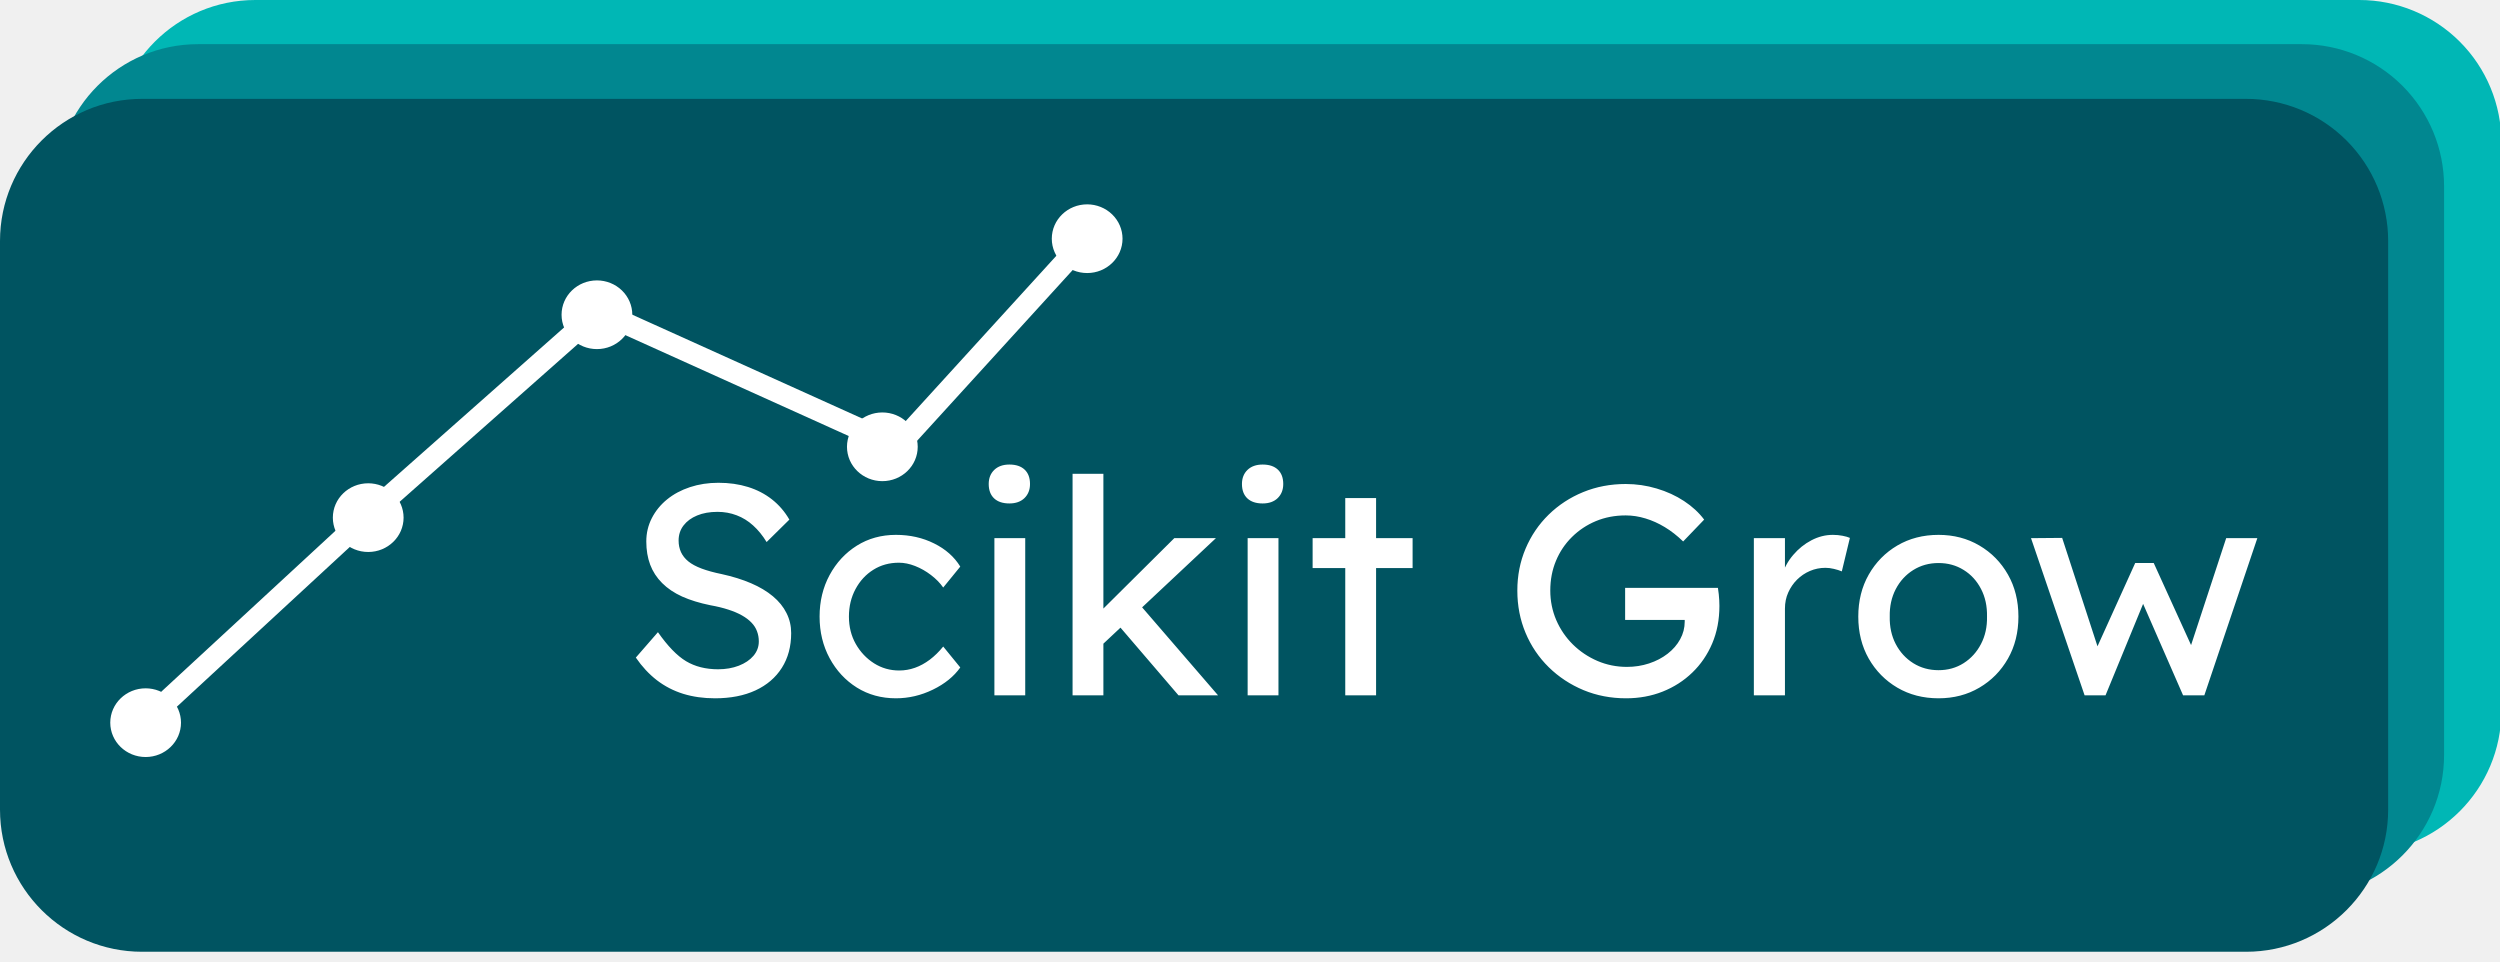
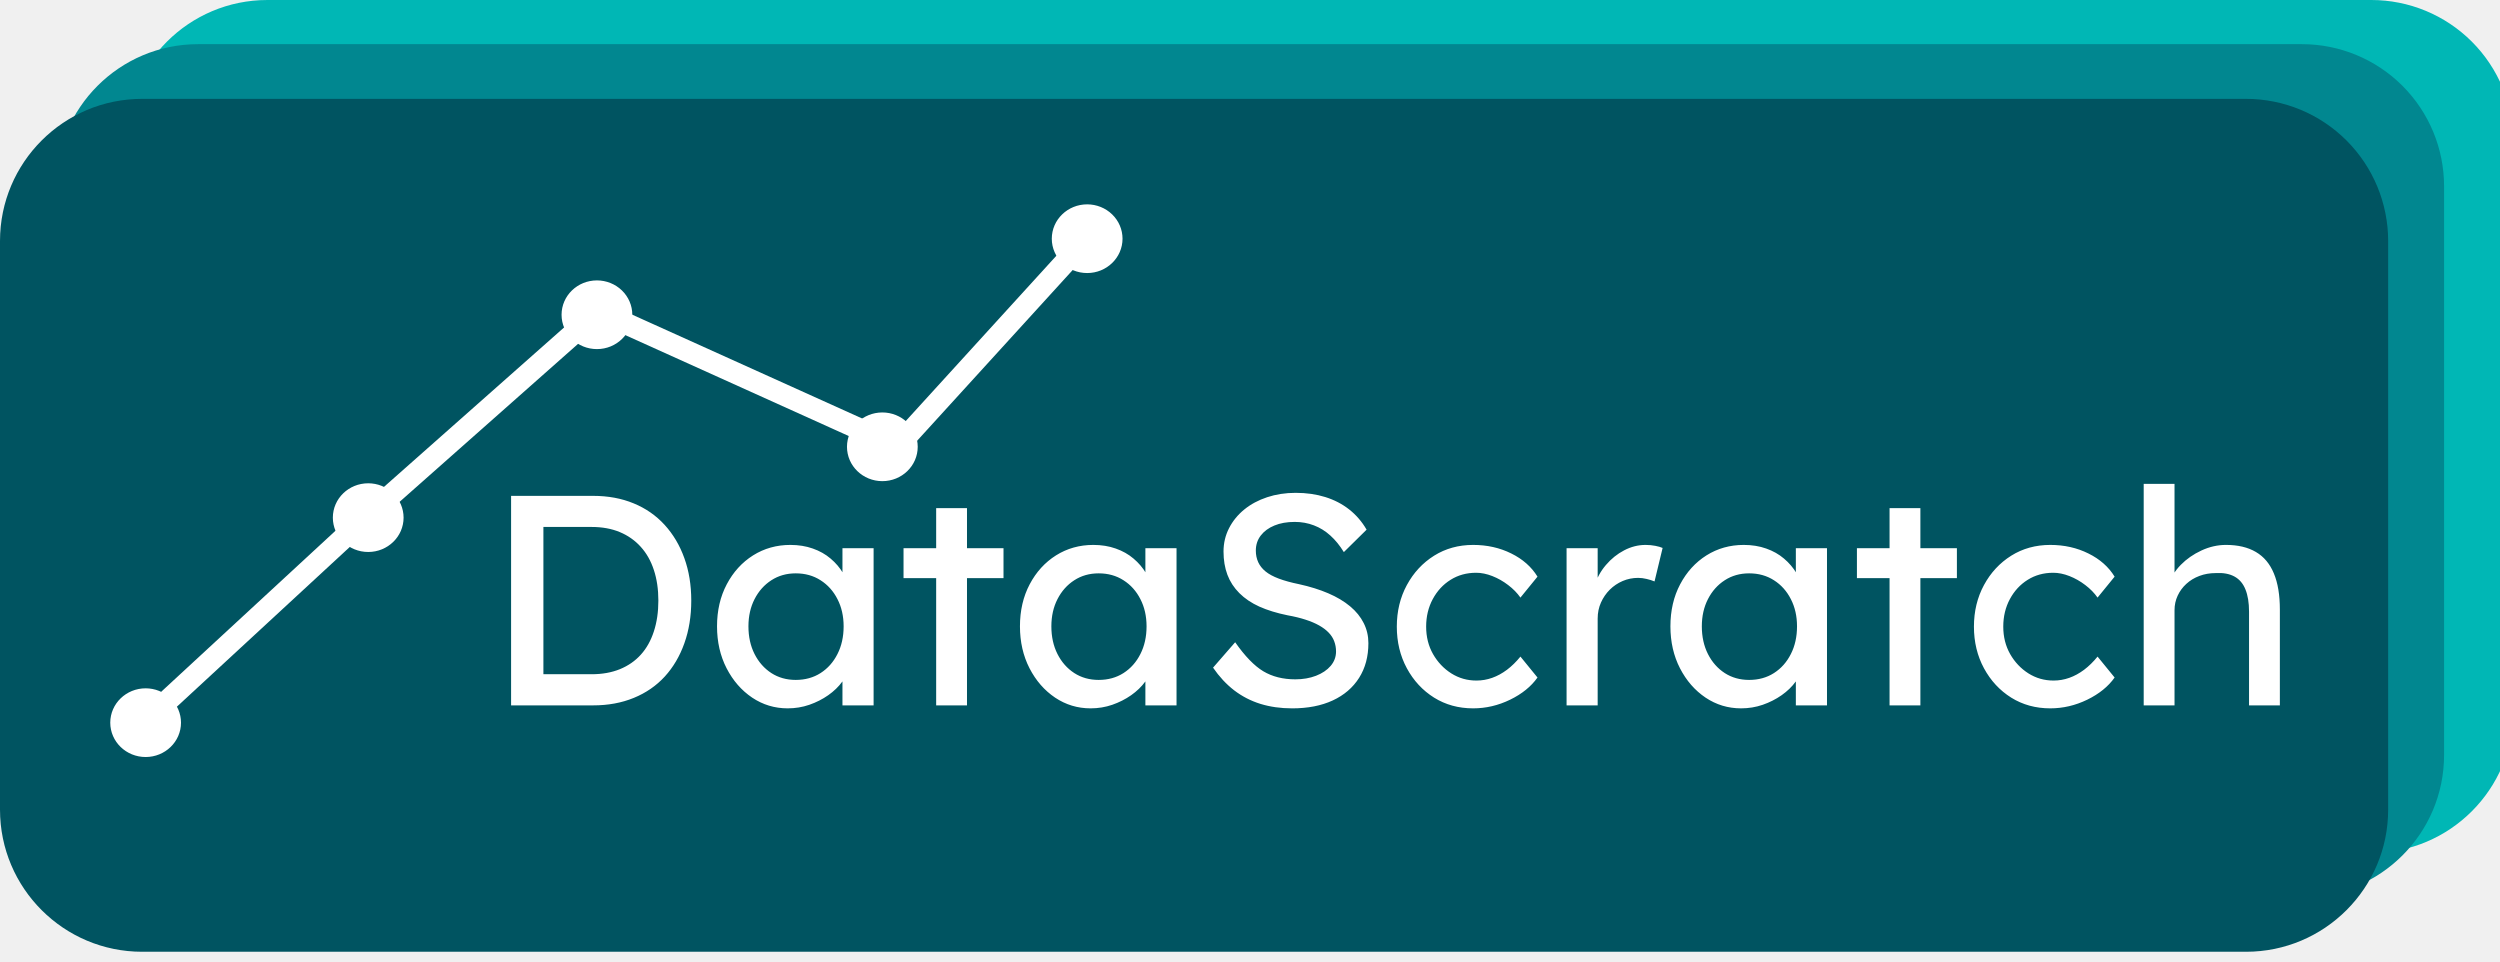
<svg xmlns="http://www.w3.org/2000/svg" version="1.1" viewBox="0.0 0.0 734.958 282.625" fill="none" stroke="none" stroke-linecap="square" stroke-miterlimit="10">
  <clipPath id="p.0">
    <path d="m0 0l734.958 0l0 282.625l-734.958 0l0 -282.625z" clip-rule="nonzero" />
  </clipPath>
  <g clip-path="url(#p.0)">
    <path fill="#000000" fill-opacity="0.0" d="m0 0l734.958 0l0 282.625l-734.958 0z" fill-rule="evenodd" />
-     <path fill="#00b7b5" d="m33.286 41.791l0 0c0 -23.08 18.71 -41.791 41.791 -41.791l618.497 0c11.084 0 21.713 4.403 29.551 12.24c7.837 7.837 12.24 18.467 12.24 29.551l0 167.158c0 23.08 -18.71 41.791 -41.791 41.791l-618.497 0c-23.08 0 -41.791 -18.71 -41.791 -41.791z" fill-rule="evenodd" />
+     <path fill="#00b7b5" d="m36.837 41.791l0 0c0 -23.08 18.71 -41.791 41.791 -41.791l618.497 0c11.084 0 21.713 4.403 29.551 12.24c7.837 7.837 12.24 18.467 12.24 29.551l0 167.158c0 23.08 -18.71 41.791 -41.791 41.791l-618.497 0c-23.08 0 -41.791 -18.71 -41.791 -41.791z" fill-rule="evenodd" />
    <path fill="#018790" d="m16.44 54.775l0 0c0 -23.08 18.71 -41.791 41.791 -41.791l618.497 0c11.084 0 21.713 4.403 29.551 12.24c7.837 7.837 12.24 18.467 12.24 29.551l0 167.158c0 23.08 -18.71 41.791 -41.791 41.791l-618.497 0c-23.08 0 -41.791 -18.71 -41.791 -41.791z" fill-rule="evenodd" />
    <path fill="#005461" d="m0 70.854l0 0c0 -23.08 18.71 -41.791 41.791 -41.791l618.497 0c11.084 0 21.713 4.403 29.551 12.24c7.837 7.837 12.24 18.467 12.24 29.551l0 167.158c0 23.08 -18.71 41.791 -41.791 41.791l-618.497 0c-23.08 0 -41.791 -18.71 -41.791 -41.791z" fill-rule="evenodd" />
-     <path fill="#000000" fill-opacity="0.0" d="m39.054 76.417l635.496 0l0 192.63l-635.496 0z" fill-rule="evenodd" />
-     <path fill="#ffffff" d="m210.142 205.287q-5.016 0 -9.281 -1.312q-4.266 -1.328 -7.75 -4.0q-3.469 -2.688 -6.188 -6.656l6.5 -7.469q4.312 6.156 8.266 8.531q3.969 2.375 9.422 2.375q3.344 0 6.078 -1.047q2.734 -1.062 4.312 -2.906q1.578 -1.859 1.578 -4.234q0 -1.578 -0.531 -2.984q-0.516 -1.406 -1.625 -2.547q-1.094 -1.156 -2.812 -2.125q-1.719 -0.969 -4.016 -1.703q-2.281 -0.75 -5.266 -1.281q-4.75 -0.969 -8.281 -2.547q-3.516 -1.594 -5.891 -3.969q-2.375 -2.375 -3.516 -5.406q-1.141 -3.047 -1.141 -6.828q0 -3.688 1.625 -6.859q1.625 -3.172 4.484 -5.5q2.859 -2.328 6.734 -3.609q3.875 -1.281 8.359 -1.281q4.75 0 8.703 1.234q3.969 1.234 7.047 3.656q3.078 2.422 5.109 5.938l-6.688 6.594q-1.766 -2.891 -3.969 -4.875q-2.188 -1.984 -4.828 -2.984q-2.641 -1.016 -5.641 -1.016q-3.438 0 -5.984 1.062q-2.547 1.047 -4.0 2.938q-1.453 1.891 -1.453 4.438q0 1.859 0.703 3.406q0.703 1.531 2.156 2.719q1.453 1.188 3.906 2.109q2.469 0.922 5.906 1.625q4.844 1.062 8.625 2.688q3.781 1.625 6.422 3.828q2.641 2.203 4.0 4.938q1.375 2.719 1.375 5.891q0 5.891 -2.734 10.203q-2.734 4.312 -7.75 6.641q-5.016 2.328 -11.969 2.328zm53.24 0q-6.422 0 -11.484 -3.156q-5.047 -3.172 -8.0 -8.625q-2.953 -5.469 -2.953 -12.234q0 -6.781 2.953 -12.234q2.953 -5.453 8.0 -8.625q5.063 -3.172 11.484 -3.172q6.172 0 11.219 2.516q5.062 2.5 7.703 6.812l-5.016 6.156q-1.406 -2.016 -3.609 -3.688q-2.188 -1.672 -4.656 -2.641q-2.469 -0.969 -4.75 -0.969q-4.234 0 -7.531 2.078q-3.297 2.062 -5.234 5.672q-1.938 3.609 -1.938 8.094q0 4.484 2.016 8.047q2.031 3.562 5.375 5.688q3.344 2.109 7.391 2.109q2.375 0 4.625 -0.797q2.25 -0.797 4.359 -2.375q2.109 -1.594 3.953 -3.875l5.016 6.156q-2.812 3.969 -8.047 6.516q-5.234 2.547 -10.875 2.547zm28.955 -0.875l0 -46.203l9.062 0l0 46.203l-9.062 0zm4.406 -56.406q-2.906 0 -4.5 -1.5q-1.578 -1.5 -1.578 -4.219q0 -2.562 1.625 -4.141q1.641 -1.578 4.453 -1.578q2.906 0 4.484 1.5q1.578 1.484 1.578 4.219q0 2.547 -1.625 4.141q-1.625 1.578 -4.438 1.578zm26.839 41.969l-0.438 -9.844l22.078 -21.922l12.234 0l-33.875 31.766zm-8.266 14.438l0 -65.125l9.062 0l0 65.125l-9.062 0zm31.141 0l-17.422 -20.328l6.422 -5.891l22.625 26.219l-11.625 0zm20.328 0l0 -46.203l9.062 0l0 46.203l-9.062 0zm4.406 -56.406q-2.906 0 -4.5 -1.5q-1.578 -1.5 -1.578 -4.219q0 -2.562 1.625 -4.141q1.641 -1.578 4.453 -1.578q2.906 0 4.484 1.5q1.578 1.484 1.578 4.219q0 2.547 -1.625 4.141q-1.625 1.578 -4.438 1.578zm24.292 56.406l0 -57.984l9.062 0l0 57.984l-9.062 0zm-9.594 -37.406l0 -8.797l29.391 0l0 8.797l-29.391 0zm92.135 38.281q-6.688 0 -12.5 -2.406q-5.812 -2.422 -10.219 -6.734q-4.391 -4.312 -6.812 -10.078q-2.422 -5.766 -2.422 -12.453q0 -6.609 2.422 -12.328q2.422 -5.719 6.781 -9.984q4.359 -4.266 10.156 -6.641q5.812 -2.375 12.5 -2.375q4.672 0 9.109 1.328q4.438 1.312 8.047 3.688q3.609 2.375 5.906 5.453l-6.172 6.422q-2.625 -2.547 -5.406 -4.219q-2.766 -1.672 -5.672 -2.547q-2.906 -0.891 -5.812 -0.891q-4.75 0 -8.766 1.672q-4.0 1.672 -7.031 4.672q-3.031 2.984 -4.703 7.0q-1.672 4.0 -1.672 8.75q0 4.578 1.75 8.672q1.766 4.078 4.891 7.172q3.125 3.078 7.219 4.844q4.094 1.75 8.672 1.75q3.422 0 6.5 -1.016q3.094 -1.016 5.469 -2.859q2.375 -1.844 3.688 -4.266q1.328 -2.422 1.328 -5.141l0 -1.766l1.312 1.234l-18.828 0l0 -9.422l27.281 0q0.172 0.969 0.25 1.891q0.094 0.922 0.141 1.766q0.047 0.828 0.047 1.625q0 6.078 -2.109 11.047q-2.109 4.969 -5.859 8.578q-3.734 3.609 -8.719 5.594q-4.969 1.969 -10.766 1.969zm37.58 -0.875l0 -46.203l9.141 0l0 14.516l-0.875 -3.516q0.969 -3.344 3.297 -6.062q2.328 -2.734 5.359 -4.312q3.047 -1.594 6.297 -1.594q1.5 0 2.859 0.266q1.375 0.266 2.156 0.625l-2.375 9.844q-1.047 -0.438 -2.328 -0.734q-1.281 -0.312 -2.5 -0.312q-2.391 0 -4.547 0.922q-2.141 0.922 -3.781 2.547q-1.625 1.625 -2.594 3.781q-0.969 2.156 -0.969 4.719l0 25.516l-9.141 0zm54.294 0.875q-6.781 0 -12.109 -3.125q-5.312 -3.125 -8.406 -8.531q-3.078 -5.406 -3.078 -12.359q0 -6.953 3.078 -12.359q3.094 -5.422 8.406 -8.547q5.328 -3.125 12.109 -3.125q6.688 0 12.0 3.125q5.328 3.125 8.406 8.547q3.078 5.406 3.078 12.359q0 6.953 -3.078 12.359q-3.078 5.406 -8.406 8.531q-5.312 3.125 -12.0 3.125zm0 -8.266q4.125 0 7.375 -2.062q3.266 -2.078 5.109 -5.641q1.859 -3.562 1.766 -8.047q0.094 -4.578 -1.766 -8.141q-1.844 -3.562 -5.109 -5.578q-3.25 -2.031 -7.375 -2.031q-4.141 0 -7.438 2.062q-3.297 2.062 -5.156 5.641q-1.844 3.562 -1.75 8.047q-0.094 4.484 1.75 8.047q1.859 3.562 5.156 5.641q3.297 2.062 7.438 2.062zm42.938 7.391l-15.75 -46.203l9.156 -0.078l11.266 34.578l-2.031 -0.172l12.234 -27.016l5.453 0l12.328 27.094l-2.391 0.188l11.359 -34.594l9.156 0l-15.578 46.203l-6.25 0l-12.844 -29.391l2.016 0.266l-11.969 29.125l-6.156 0z" fill-rule="nonzero" />
+     <path fill="#000000" fill-opacity="0.0" d="m49.731 79.375l635.496 0l0 192.63l-635.496 0z" fill-rule="evenodd" />
+     <path fill="#ffffff" d="m150.252 207.37l0 -61.594l24.109 0q6.609 0 11.922 2.203q5.328 2.188 9.109 6.328q3.781 4.141 5.797 9.781q2.031 5.625 2.031 12.484q0 6.859 -2.031 12.547q-2.016 5.672 -5.75 9.766q-3.734 4.078 -9.109 6.281q-5.359 2.203 -11.969 2.203l-24.109 0zm9.5 -8.188l-0.266 -0.969l14.438 0q4.656 0 8.312 -1.484q3.656 -1.5 6.156 -4.266q2.516 -2.781 3.828 -6.828q1.328 -4.047 1.328 -9.062q0 -5.016 -1.328 -9.016q-1.312 -4.016 -3.875 -6.828q-2.547 -2.812 -6.156 -4.312q-3.609 -1.5 -8.266 -1.5l-14.703 0l0.531 -0.781l0 45.047zm71.808 9.062q-5.719 0 -10.438 -3.156q-4.703 -3.172 -7.516 -8.625q-2.812 -5.469 -2.812 -12.328q0 -6.953 2.859 -12.359q2.859 -5.422 7.734 -8.5q4.891 -3.078 10.969 -3.078q3.609 0 6.594 1.062q3.0 1.047 5.234 2.953q2.25 1.891 3.703 4.359q1.453 2.453 1.797 5.266l-2.016 -0.703l0 -11.969l9.156 0l0 46.203l-9.156 0l0 -11.0l2.109 -0.609q-0.531 2.375 -2.156 4.625q-1.625 2.234 -4.141 4.0q-2.5 1.75 -5.547 2.812q-3.031 1.047 -6.375 1.047zm2.375 -8.359q4.141 0 7.297 -2.016q3.172 -2.031 4.969 -5.594q1.812 -3.562 1.812 -8.141q0 -4.484 -1.812 -8.0q-1.797 -3.531 -4.969 -5.547q-3.156 -2.031 -7.297 -2.031q-4.047 0 -7.172 2.031q-3.125 2.016 -4.938 5.547q-1.797 3.516 -1.797 8.0q0 4.578 1.797 8.141q1.812 3.562 4.938 5.594q3.125 2.016 7.172 2.016zm41.282 7.484l0 -57.984l9.062 0l0 57.984l-9.062 0zm-9.594 -37.406l0 -8.797l29.391 0l0 8.797l-29.391 0zm54.993 38.281q-5.719 0 -10.438 -3.156q-4.703 -3.172 -7.516 -8.625q-2.812 -5.469 -2.812 -12.328q0 -6.953 2.859 -12.359q2.859 -5.422 7.734 -8.5q4.891 -3.078 10.969 -3.078q3.609 0 6.594 1.062q3.0 1.047 5.234 2.953q2.25 1.891 3.703 4.359q1.453 2.453 1.797 5.266l-2.016 -0.703l0 -11.969l9.156 0l0 46.203l-9.156 0l0 -11.0l2.109 -0.609q-0.531 2.375 -2.156 4.625q-1.625 2.234 -4.141 4.0q-2.5 1.75 -5.547 2.812q-3.031 1.047 -6.375 1.047zm2.375 -8.359q4.141 0 7.297 -2.016q3.172 -2.031 4.969 -5.594q1.812 -3.562 1.812 -8.141q0 -4.484 -1.812 -8.0q-1.797 -3.531 -4.969 -5.547q-3.156 -2.031 -7.297 -2.031q-4.047 0 -7.172 2.031q-3.125 2.016 -4.938 5.547q-1.797 3.516 -1.797 8.0q0 4.578 1.797 8.141q1.812 3.562 4.938 5.594q3.125 2.016 7.172 2.016zm56.845 8.359q-5.016 0 -9.281 -1.312q-4.266 -1.328 -7.75 -4.0q-3.469 -2.688 -6.188 -6.656l6.5 -7.469q4.312 6.156 8.266 8.531q3.969 2.375 9.422 2.375q3.344 0 6.078 -1.047q2.734 -1.062 4.312 -2.906q1.578 -1.859 1.578 -4.234q0 -1.578 -0.531 -2.984q-0.516 -1.406 -1.625 -2.547q-1.094 -1.156 -2.812 -2.125q-1.719 -0.969 -4.016 -1.703q-2.281 -0.75 -5.266 -1.281q-4.75 -0.969 -8.281 -2.547q-3.516 -1.594 -5.891 -3.969q-2.375 -2.375 -3.516 -5.406q-1.141 -3.047 -1.141 -6.828q0 -3.688 1.625 -6.859q1.625 -3.172 4.484 -5.5q2.859 -2.328 6.734 -3.609q3.875 -1.281 8.359 -1.281q4.75 0 8.703 1.234q3.969 1.234 7.047 3.656q3.078 2.422 5.109 5.938l-6.688 6.594q-1.766 -2.891 -3.969 -4.875q-2.188 -1.984 -4.828 -2.984q-2.641 -1.016 -5.641 -1.016q-3.438 0 -5.984 1.062q-2.547 1.047 -4.0 2.938q-1.453 1.891 -1.453 4.438q0 1.859 0.703 3.406q0.703 1.531 2.156 2.719q1.453 1.188 3.906 2.109q2.469 0.922 5.906 1.625q4.844 1.062 8.625 2.688q3.781 1.625 6.422 3.828q2.641 2.203 4.0 4.938q1.375 2.719 1.375 5.891q0 5.891 -2.734 10.203q-2.734 4.312 -7.75 6.641q-5.016 2.328 -11.969 2.328zm53.24 0q-6.422 0 -11.484 -3.156q-5.047 -3.172 -8.0 -8.625q-2.953 -5.469 -2.953 -12.234q0 -6.781 2.953 -12.234q2.953 -5.453 8.0 -8.625q5.062 -3.172 11.484 -3.172q6.172 0 11.219 2.516q5.062 2.5 7.703 6.812l-5.016 6.156q-1.406 -2.016 -3.609 -3.688q-2.188 -1.672 -4.656 -2.641q-2.469 -0.969 -4.75 -0.969q-4.234 0 -7.531 2.078q-3.297 2.062 -5.234 5.672q-1.938 3.609 -1.938 8.094q0 4.484 2.016 8.047q2.031 3.562 5.375 5.688q3.344 2.109 7.391 2.109q2.375 0 4.625 -0.797q2.25 -0.797 4.359 -2.375q2.109 -1.594 3.953 -3.875l5.016 6.156q-2.812 3.969 -8.047 6.516q-5.234 2.547 -10.875 2.547zm27.471 -0.875l0 -46.203l9.141 0l0 14.516l-0.875 -3.516q0.969 -3.344 3.297 -6.062q2.328 -2.734 5.359 -4.312q3.047 -1.594 6.297 -1.594q1.5 0 2.859 0.266q1.375 0.266 2.156 0.625l-2.375 9.844q-1.047 -0.438 -2.328 -0.734q-1.281 -0.312 -2.5 -0.312q-2.391 0 -4.547 0.922q-2.141 0.922 -3.781 2.547q-1.625 1.625 -2.594 3.781q-0.969 2.156 -0.969 4.719l0 25.516l-9.141 0zm51.294 0.875q-5.719 0 -10.438 -3.156q-4.703 -3.172 -7.516 -8.625q-2.812 -5.469 -2.812 -12.328q0 -6.953 2.859 -12.359q2.859 -5.422 7.734 -8.5q4.891 -3.078 10.969 -3.078q3.609 0 6.594 1.062q3.0 1.047 5.234 2.953q2.25 1.891 3.703 4.359q1.453 2.453 1.797 5.266l-2.016 -0.703l0 -11.969l9.156 0l0 46.203l-9.156 0l0 -11.0l2.109 -0.609q-0.531 2.375 -2.156 4.625q-1.625 2.234 -4.141 4.0q-2.5 1.75 -5.547 2.812q-3.031 1.047 -6.375 1.047zm2.375 -8.359q4.141 0 7.297 -2.016q3.172 -2.031 4.969 -5.594q1.812 -3.562 1.812 -8.141q0 -4.484 -1.812 -8.0q-1.797 -3.531 -4.969 -5.547q-3.156 -2.031 -7.297 -2.031q-4.047 0 -7.172 2.031q-3.125 2.016 -4.938 5.547q-1.797 3.516 -1.797 8.0q0 4.578 1.797 8.141q1.812 3.562 4.938 5.594q3.125 2.016 7.172 2.016zm41.282 7.484l0 -57.984l9.062 0l0 57.984l-9.062 0zm-9.594 -37.406l0 -8.797l29.391 0l0 8.797l-29.391 0zm56.836 38.281q-6.422 0 -11.484 -3.156q-5.047 -3.172 -8.0 -8.625q-2.953 -5.469 -2.953 -12.234q0 -6.781 2.953 -12.234q2.953 -5.453 8.0 -8.625q5.062 -3.172 11.484 -3.172q6.172 0 11.219 2.516q5.062 2.5 7.703 6.812l-5.016 6.156q-1.406 -2.016 -3.609 -3.688q-2.188 -1.672 -4.656 -2.641q-2.469 -0.969 -4.75 -0.969q-4.234 0 -7.531 2.078q-3.297 2.062 -5.234 5.672q-1.938 3.609 -1.938 8.094q0 4.484 2.016 8.047q2.031 3.562 5.375 5.688q3.344 2.109 7.391 2.109q2.375 0 4.625 -0.797q2.25 -0.797 4.359 -2.375q2.109 -1.594 3.953 -3.875l5.016 6.156q-2.812 3.969 -8.047 6.516q-5.234 2.547 -10.875 2.547zm27.471 -0.875l0 -65.125l9.062 0l0 28.422l-1.594 1.062q0.891 -3.078 3.438 -5.672q2.547 -2.594 6.062 -4.219q3.531 -1.641 7.219 -1.641q5.281 0 8.797 2.078q3.531 2.062 5.281 6.297q1.766 4.219 1.766 10.641l0 28.156l-9.062 0l0 -27.547q0 -3.953 -1.062 -6.547q-1.047 -2.609 -3.25 -3.797q-2.203 -1.188 -5.453 -1.0q-2.641 0 -4.844 0.844q-2.203 0.828 -3.828 2.328q-1.625 1.484 -2.547 3.469q-0.922 1.984 -0.922 4.266l0 27.984l-4.5 0q-1.141 0 -2.281 0q-1.141 0 -2.281 0z" fill-rule="nonzero" />
    <path fill="#ffffff" d="m108.013 148.605l65.827 -58.268l3.055 3.433l-65.827 58.268z" fill-rule="evenodd" />
    <path stroke="#ffffff" stroke-width="1.74" stroke-linejoin="round" stroke-linecap="butt" d="m108.013 148.605l65.827 -58.268l3.055 3.433l-65.827 58.268z" fill-rule="evenodd" />
    <path fill="#ffffff" d="m39.727 211.629l64.504 -59.591l3.118 3.402l-64.504 59.591z" fill-rule="evenodd" />
    <path stroke="#ffffff" stroke-width="1.74" stroke-linejoin="round" stroke-linecap="butt" d="m39.727 211.629l64.504 -59.591l3.118 3.402l-64.504 59.591z" fill-rule="evenodd" />
    <path fill="#ffffff" d="m259.233 132.794l59.181 -64.945l3.402 3.15l-59.181 64.945z" fill-rule="evenodd" />
    <path stroke="#ffffff" stroke-width="1.74" stroke-linejoin="round" stroke-linecap="butt" d="m259.233 132.794l59.181 -64.945l3.402 3.15l-59.181 64.945z" fill-rule="evenodd" />
    <path fill="#ffffff" d="m178.992 90.356l80.063 36.157l-1.921 4.157l-80.063 -36.157z" fill-rule="evenodd" />
    <path stroke="#ffffff" stroke-width="1.74" stroke-linejoin="round" stroke-linecap="butt" d="m178.992 90.356l80.063 36.157l-1.921 4.157l-80.063 -36.157z" fill-rule="evenodd" />
    <path fill="#ffffff" d="m98.721 152.176l0 0c0 -5.097 4.266 -9.228 9.528 -9.228l0 0c2.527 0 4.95 0.972 6.737 2.703c1.787 1.731 2.791 4.078 2.791 6.525l0 0c0 5.097 -4.266 9.228 -9.528 9.228l0 0c-5.262 0 -9.528 -4.132 -9.528 -9.228z" fill-rule="evenodd" />
    <path stroke="#ffffff" stroke-width="1.74" stroke-linejoin="round" stroke-linecap="butt" d="m98.721 152.176l0 0c0 -5.097 4.266 -9.228 9.528 -9.228l0 0c2.527 0 4.95 0.972 6.737 2.703c1.787 1.731 2.791 4.078 2.791 6.525l0 0c0 5.097 -4.266 9.228 -9.528 9.228l0 0c-5.262 0 -9.528 -4.132 -9.528 -9.228z" fill-rule="evenodd" />
    <path fill="#ffffff" d="m33.286 212.453l0 0c0 -5.097 4.266 -9.228 9.528 -9.228l0 0c2.527 0 4.95 0.972 6.737 2.703c1.787 1.731 2.791 4.078 2.791 6.525l0 0c0 5.097 -4.266 9.228 -9.528 9.228l0 0c-5.262 0 -9.528 -4.132 -9.528 -9.228z" fill-rule="evenodd" />
    <path stroke="#ffffff" stroke-width="1.74" stroke-linejoin="round" stroke-linecap="butt" d="m33.286 212.453l0 0c0 -5.097 4.266 -9.228 9.528 -9.228l0 0c2.527 0 4.95 0.972 6.737 2.703c1.787 1.731 2.791 4.078 2.791 6.525l0 0c0 5.097 -4.266 9.228 -9.528 9.228l0 0c-5.262 0 -9.528 -4.132 -9.528 -9.228z" fill-rule="evenodd" />
    <path fill="#ffffff" d="m165.96 92.531l0 0c0 -5.097 4.266 -9.228 9.528 -9.228l0 0c2.527 0 4.95 0.972 6.737 2.703c1.787 1.731 2.791 4.078 2.791 6.525l0 0c0 5.097 -4.266 9.228 -9.528 9.228l0 0c-5.262 0 -9.528 -4.132 -9.528 -9.228z" fill-rule="evenodd" />
    <path stroke="#ffffff" stroke-width="1.74" stroke-linejoin="round" stroke-linecap="butt" d="m165.96 92.531l0 0c0 -5.097 4.266 -9.228 9.528 -9.228l0 0c2.527 0 4.95 0.972 6.737 2.703c1.787 1.731 2.791 4.078 2.791 6.525l0 0c0 5.097 -4.266 9.228 -9.528 9.228l0 0c-5.262 0 -9.528 -4.132 -9.528 -9.228z" fill-rule="evenodd" />
    <path fill="#ffffff" d="m249.868 131.352l0 0c0 -5.097 4.266 -9.228 9.528 -9.228l0 0c2.527 0 4.95 0.972 6.737 2.703c1.787 1.731 2.791 4.078 2.791 6.525l0 0c0 5.097 -4.266 9.228 -9.528 9.228l0 0c-5.262 0 -9.528 -4.132 -9.528 -9.228z" fill-rule="evenodd" />
    <path stroke="#ffffff" stroke-width="1.74" stroke-linejoin="round" stroke-linecap="butt" d="m249.868 131.352l0 0c0 -5.097 4.266 -9.228 9.528 -9.228l0 0c2.527 0 4.95 0.972 6.737 2.703c1.787 1.731 2.791 4.078 2.791 6.525l0 0c0 5.097 -4.266 9.228 -9.528 9.228l0 0c-5.262 0 -9.528 -4.132 -9.528 -9.228z" fill-rule="evenodd" />
    <path fill="#ffffff" d="m310.079 70.173l0 0c0 -5.097 4.266 -9.228 9.528 -9.228l0 0c2.527 0 4.95 0.972 6.737 2.703c1.787 1.731 2.791 4.078 2.791 6.525l0 0c0 5.097 -4.266 9.228 -9.528 9.228l0 0c-5.262 0 -9.528 -4.132 -9.528 -9.228z" fill-rule="evenodd" />
    <path stroke="#ffffff" stroke-width="1.74" stroke-linejoin="round" stroke-linecap="butt" d="m310.079 70.173l0 0c0 -5.097 4.266 -9.228 9.528 -9.228l0 0c2.527 0 4.95 0.972 6.737 2.703c1.787 1.731 2.791 4.078 2.791 6.525l0 0c0 5.097 -4.266 9.228 -9.528 9.228l0 0c-5.262 0 -9.528 -4.132 -9.528 -9.228z" fill-rule="evenodd" />
  </g>
</svg>
